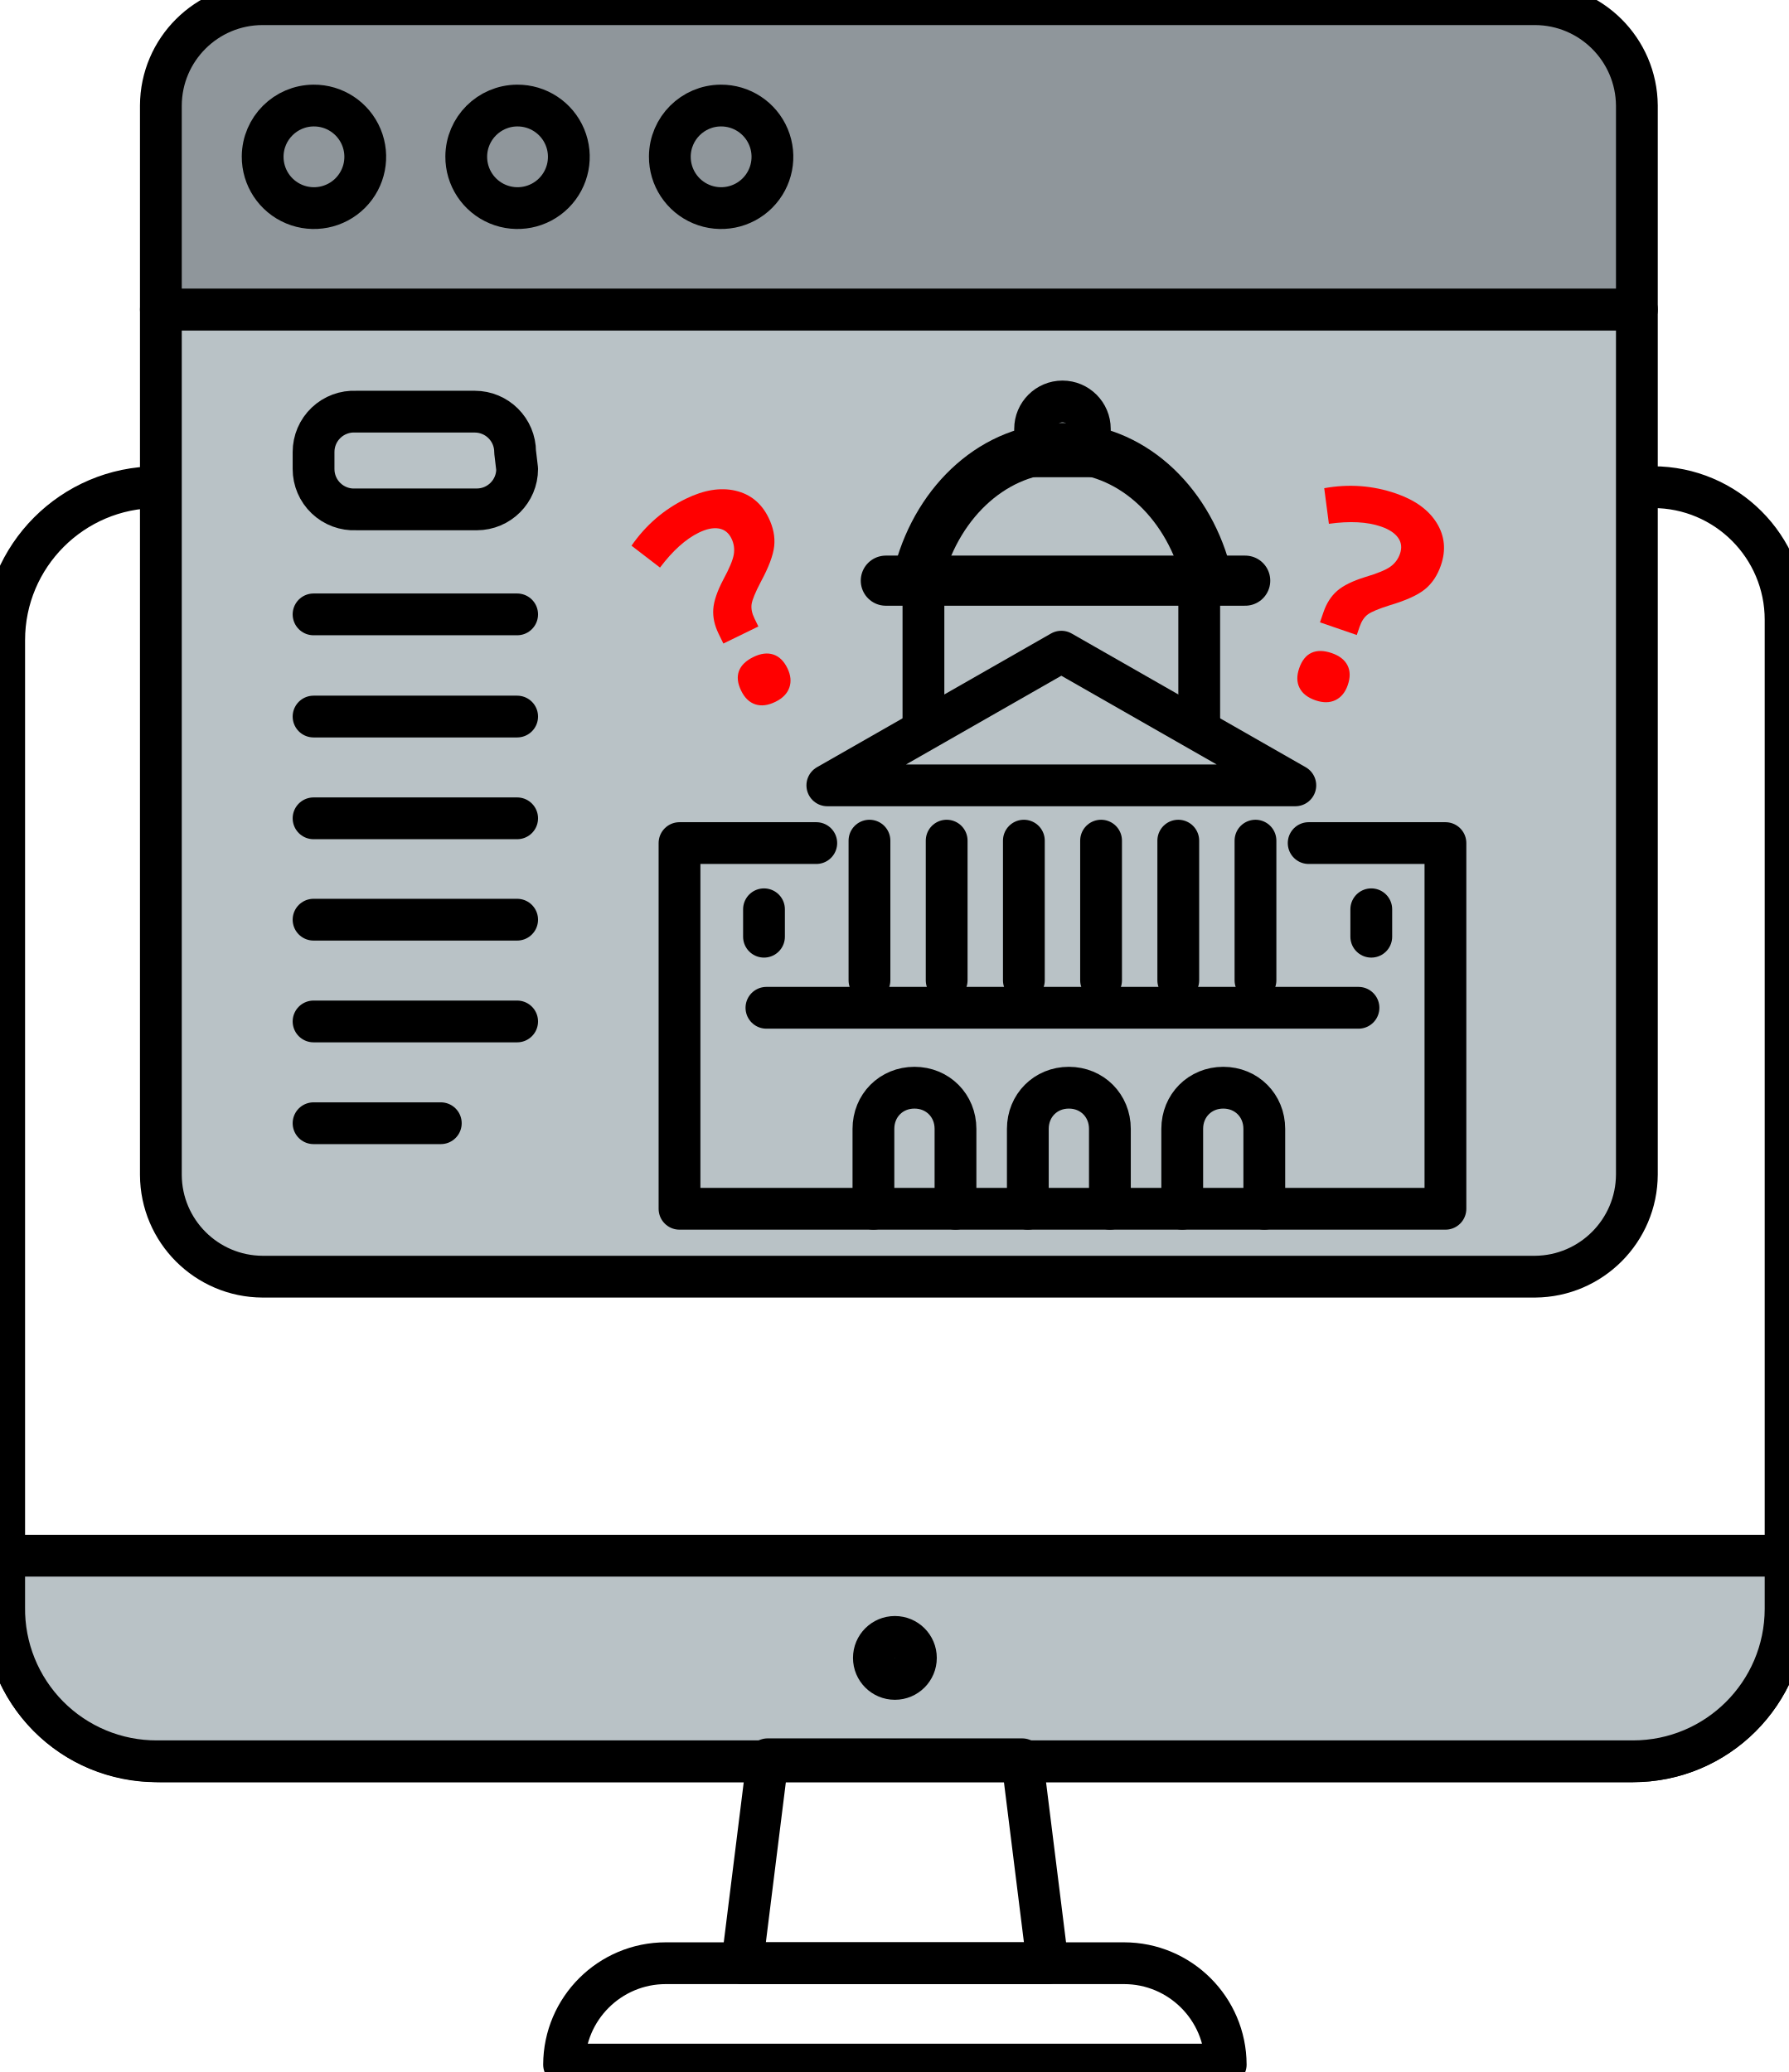
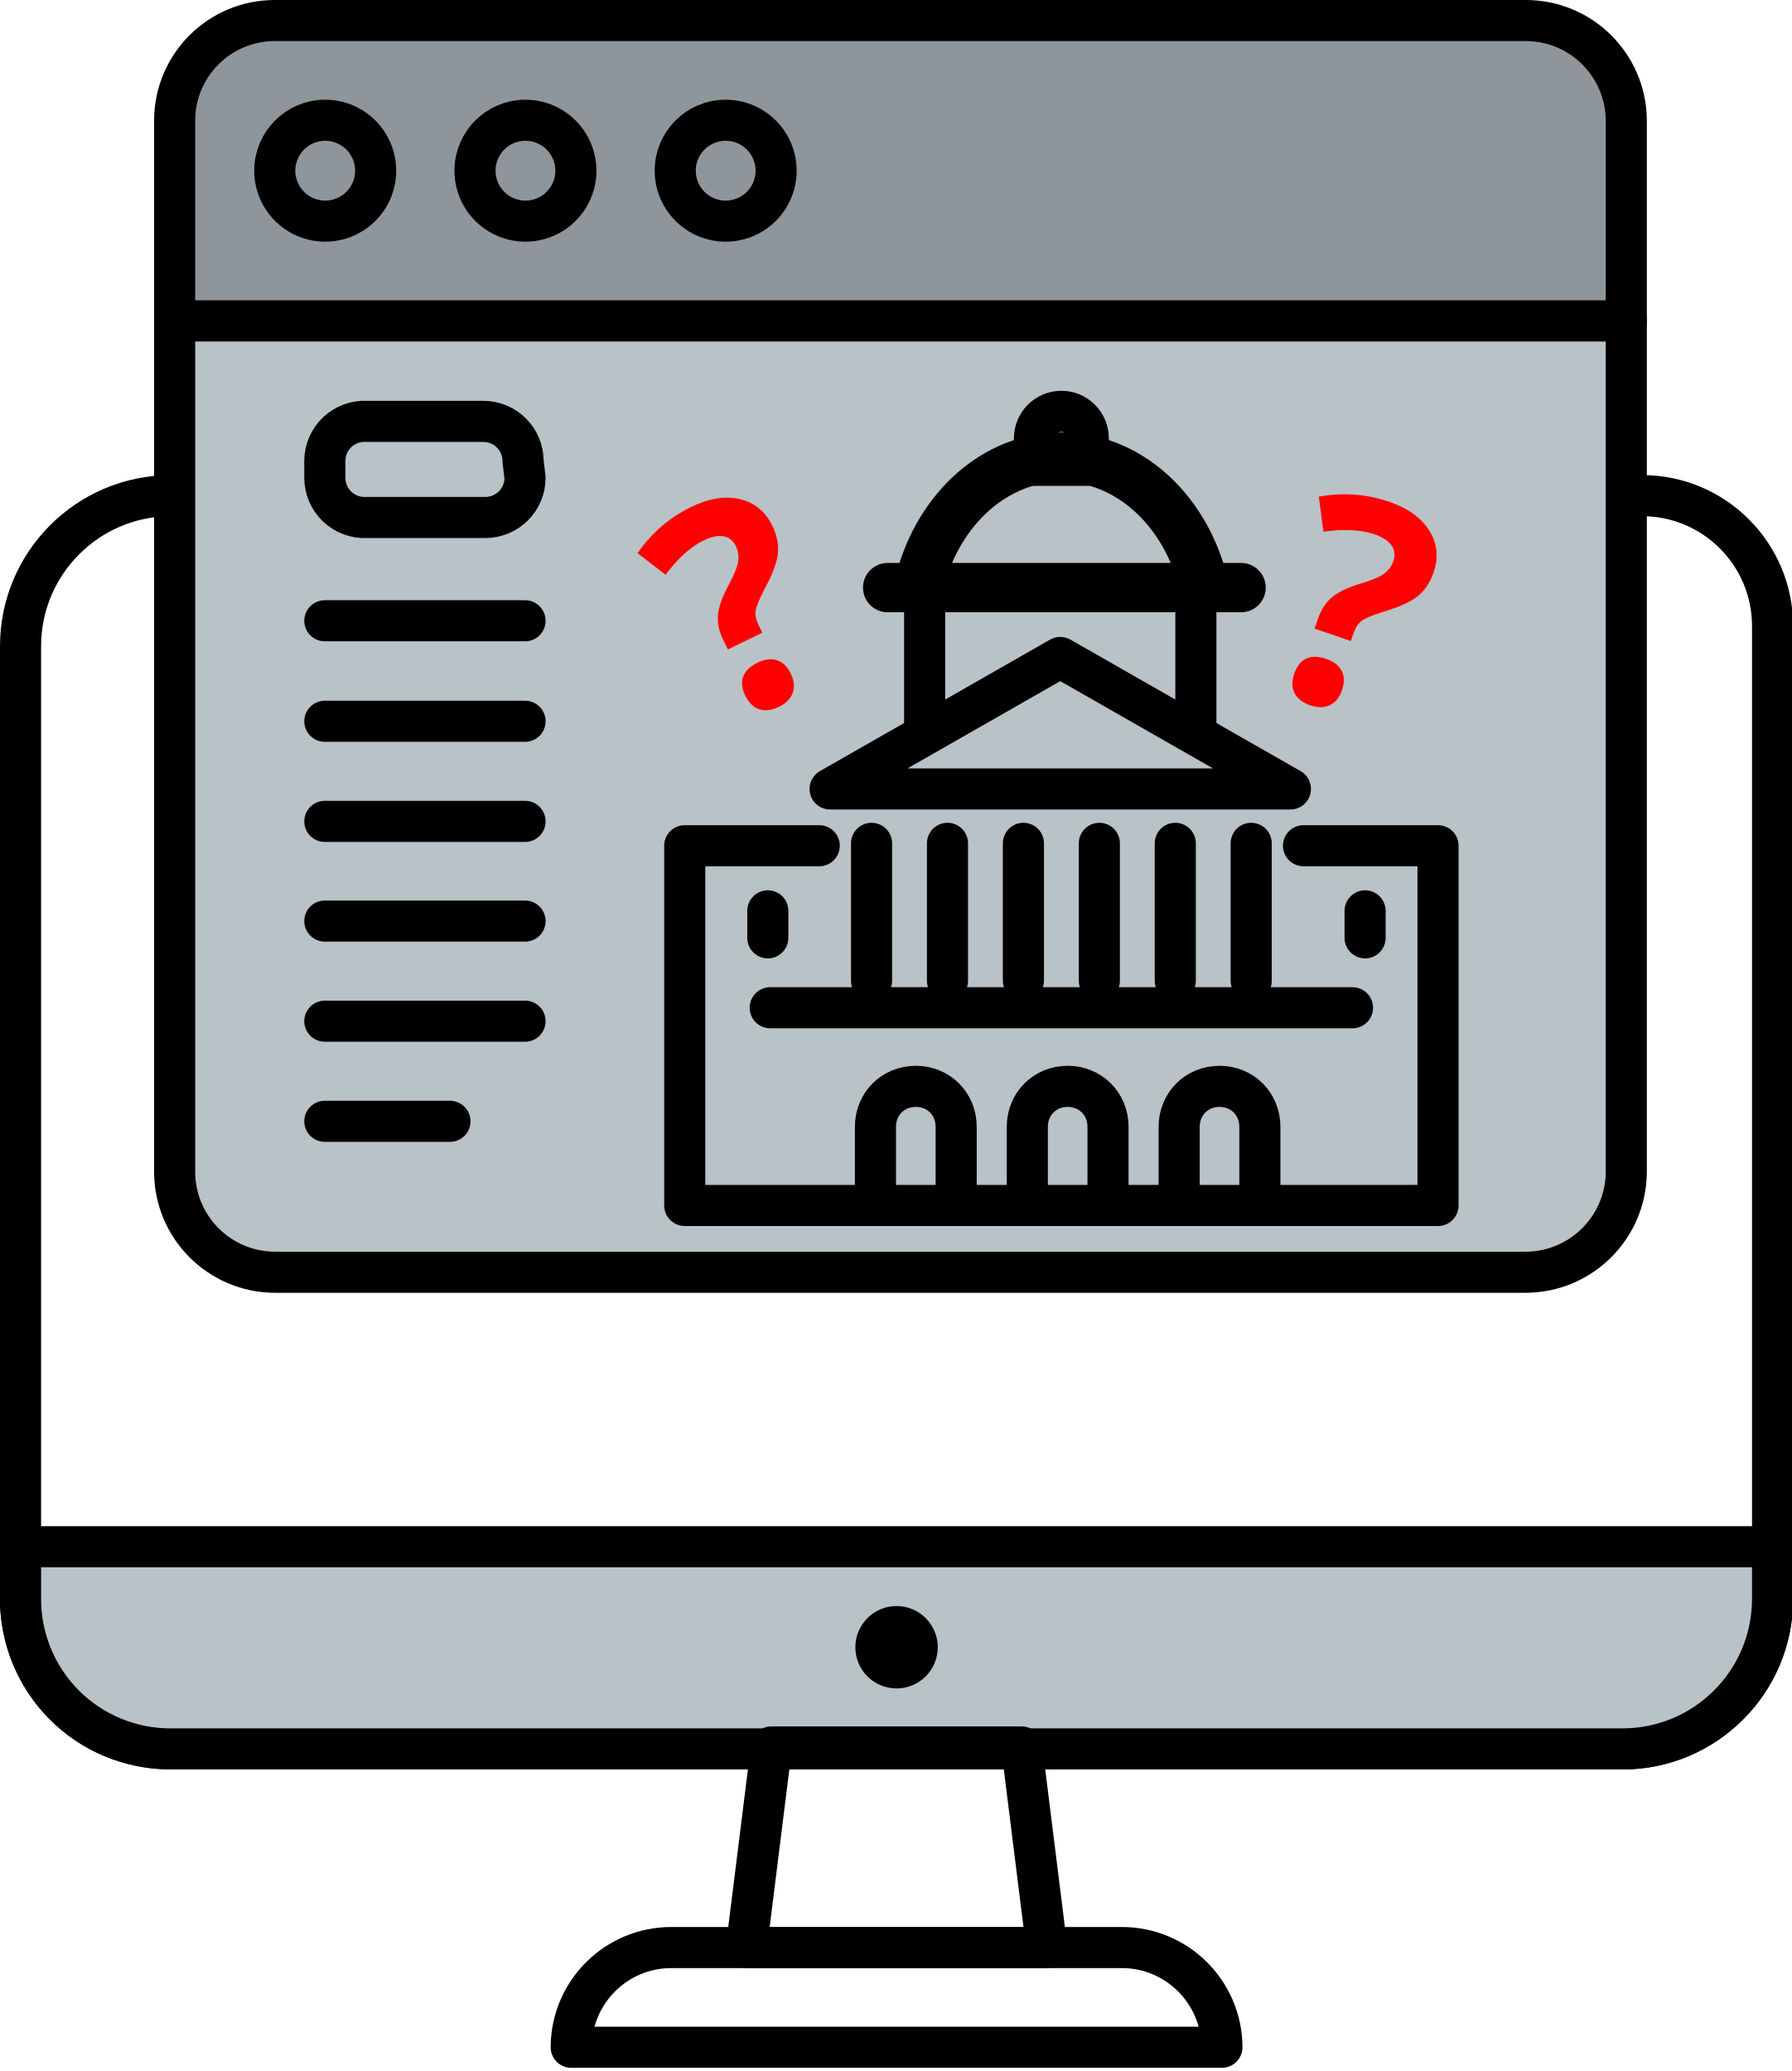
- <svg xmlns="http://www.w3.org/2000/svg" width="214px" height="248px" viewBox="0 0 214 248" version="1.1">
+ <svg xmlns="http://www.w3.org/2000/svg" width="218px" height="252px" viewBox="0 0 218 252" version="1.1">
  <g id="Modul-1" stroke="none" stroke-width="1" fill="none" fill-rule="evenodd">
-     <g id="Modul-Icon">
+     <g id="Modul-Icon" transform="translate(2, 2)">
      <path d="M213.666,192.54 C213.666,202.631 205.486,210.811 195.394,210.811 L19.184,210.811 C15.601,210.811 12.037,209.908 9.011,207.988 C3.554,204.523 0.42,198.557 0.5,192.298 L0.5,76.63 C0.5,66.531 8.675,58.337 18.773,58.31 L36.562,58.31 L197.792,58.31 C206.56,58.31 213.666,65.417 213.666,74.184 L213.666,192.298 L213.666,186.208 L213.666,165.423" id="Stroke-1" stroke="#000000" stroke-width="5" stroke-linecap="round" stroke-linejoin="round" />
      <path d="M195.395,210.81 C205.466,210.81 213.639,202.66 213.666,192.587 L213.666,186.207 L0.499,186.207 L0.499,192.346 C0.438,197.229 2.336,201.934 5.771,205.405 C9.207,208.876 13.891,210.824 18.774,210.81 L195.395,210.81 Z" id="Stroke-3" stroke="#000000" stroke-width="5" fill="#B9C2C6" stroke-linecap="round" stroke-linejoin="round" />
      <polygon id="Stroke-5" stroke="#000000" stroke-width="5" stroke-linecap="round" stroke-linejoin="round" points="125.356 234.978 88.813 234.978 91.859 210.569 122.31 210.569" />
      <path d="M146.671,247.111 L67.497,247.111 C67.524,240.403 72.969,234.978 79.678,234.978 L134.49,234.978 C141.199,234.978 146.645,240.403 146.671,247.111 Z" id="Stroke-7" stroke="#000000" stroke-width="5" stroke-linecap="round" stroke-linejoin="round" />
      <path d="M195.87,140.578 C195.845,147.302 190.414,152.754 183.689,152.807 L31.431,152.807 C24.715,152.78 19.276,147.342 19.25,140.626 L19.25,37.042 L195.87,37.042 L195.87,140.578 Z" id="Fill-9" fill="#B9C2C6" />
      <g id="BH" transform="translate(81, 48)" stroke="#000000" stroke-linecap="round" stroke-linejoin="round">
        <line x1="62.5" y1="39" x2="62.5" y2="21" id="Stroke-1" stroke-width="5" />
        <line x1="29.5" y1="39" x2="29.5" y2="21" id="Stroke-2" stroke-width="5" />
        <polygon id="Stroke-3" stroke-width="5" points="46 30 18 46 74 46" />
        <line x1="25" y1="21.5" x2="68" y2="21.5" id="Stroke-4" stroke-width="6" />
        <g id="Group-35">
          <path d="M49.411,6.62 L42.861,6.62 L42.861,3.333 C42.861,1.525 44.335,0.051 46.136,0.051 C47.937,0.051 49.411,1.525 49.411,3.333 L49.411,6.62 Z" id="Stroke-5" stroke-width="5" />
          <polyline id="Stroke-7" stroke-width="5" points="16.676 52.909 0.311 52.909 0.311 96.681 91.962 96.681 91.962 52.909 75.597 52.909" />
          <path d="M33.335,96.681 L33.335,87.116 C33.335,84.325 31.205,82.188 28.425,82.188 C25.639,82.188 23.515,84.325 23.515,87.116 L23.515,96.681" id="Stroke-9" stroke-width="5" />
          <path d="M51.811,96.681 L51.811,87.116 C51.811,84.325 49.682,82.188 46.901,82.188 C44.12,82.188 41.991,84.325 41.991,87.116 L41.991,96.681" id="Stroke-11" stroke-width="5" />
          <path d="M70.287,96.681 L70.287,87.116 C70.287,84.325 68.158,82.188 65.377,82.188 C62.596,82.188 60.467,84.325 60.467,87.116 L60.467,96.681" id="Stroke-13" stroke-width="5" />
          <line x1="10.42" y1="60.833" x2="10.42" y2="64.116" id="Stroke-15" stroke-width="5" />
          <line x1="83.089" y1="60.833" x2="83.089" y2="64.116" id="Stroke-17" stroke-width="5" />
          <line x1="10.711" y1="72.623" x2="81.558" y2="72.623" id="Stroke-19" stroke-width="5" />
          <line x1="23.041" y1="52.617" x2="23.041" y2="69.336" id="Stroke-21" stroke-width="5" />
          <line x1="32.279" y1="52.617" x2="32.279" y2="69.336" id="Stroke-23" stroke-width="5" />
          <line x1="41.517" y1="52.617" x2="41.517" y2="69.336" id="Stroke-25" stroke-width="5" />
          <line x1="69.232" y1="52.617" x2="69.232" y2="69.336" id="Stroke-27" stroke-width="5" />
          <line x1="59.994" y1="52.617" x2="59.994" y2="69.336" id="Stroke-29" stroke-width="5" />
          <line x1="50.756" y1="52.617" x2="50.756" y2="69.336" id="Stroke-31" stroke-width="5" />
          <path d="M29.002,20.404 C31.339,11.826 38.129,5.623 46.134,5.623 C54.148,5.623 60.938,11.826 63.271,20.404" id="Stroke-33" stroke-width="6" />
        </g>
      </g>
      <path d="M195.87,140.578 C195.845,147.302 190.414,152.754 183.689,152.807 L31.431,152.807 C24.715,152.78 19.276,147.342 19.25,140.626 L19.25,37.042 L195.87,37.042 L195.87,140.578 Z" id="Stroke-11" stroke="#000000" stroke-width="5" stroke-linecap="round" stroke-linejoin="round" />
      <path d="M195.87,37.042 L19.25,37.042 L19.25,12.632 C19.276,5.924 24.723,0.5 31.431,0.5 L183.689,0.5 C190.388,0.526 195.817,5.935 195.87,12.632 L195.87,36.8 L195.87,37.042 Z" id="Fill-13" fill="#8F969B" />
      <path d="M195.87,37.042 L19.25,37.042 L19.25,12.632 C19.276,5.924 24.723,0.5 31.431,0.5 L183.689,0.5 C190.388,0.526 195.817,5.935 195.87,12.632 L195.87,36.8 L195.87,37.042 Z" id="Stroke-15" stroke="#000000" stroke-width="5" stroke-linecap="round" stroke-linejoin="round" />
      <path d="M37.521,12.633 C40.012,12.613 42.268,14.101 43.231,16.399 C44.194,18.698 43.671,21.349 41.91,23.111 C40.148,24.873 37.496,25.395 35.198,24.433 C32.899,23.471 31.411,21.215 31.43,18.723 C31.457,15.37 34.168,12.659 37.521,12.633 Z" id="Stroke-17" stroke="#000000" stroke-width="5" stroke-linecap="round" stroke-linejoin="round" />
      <path d="M61.882,12.633 C64.373,12.613 66.63,14.101 67.592,16.399 C68.555,18.698 68.032,21.349 66.271,23.111 C64.509,24.873 61.857,25.395 59.559,24.433 C57.26,23.471 55.772,21.215 55.791,18.723 C55.818,15.37 58.529,12.659 61.882,12.633 Z" id="Stroke-19" stroke="#000000" stroke-width="5" stroke-linecap="round" stroke-linejoin="round" />
      <path d="M86.244,12.633 C88.735,12.613 90.992,14.101 91.954,16.399 C92.917,18.698 92.394,21.349 90.633,23.111 C88.871,24.873 86.219,25.395 83.921,24.433 C81.623,23.471 80.134,21.215 80.153,18.723 C80.18,15.37 82.891,12.659 86.244,12.633 Z" id="Stroke-21" stroke="#000000" stroke-width="5" stroke-linecap="round" stroke-linejoin="round" />
      <path d="M61.882,56.135 C61.882,58.804 59.718,60.968 57.048,60.968 L42.596,60.968 C41.273,61.035 39.98,60.555 39.021,59.641 C38.061,58.727 37.519,57.46 37.521,56.135 L37.521,54.105 C37.519,52.78 38.061,51.512 39.021,50.598 C39.98,49.685 41.273,49.205 42.596,49.271 L56.807,49.271 C59.476,49.271 61.64,51.435 61.64,54.105 L61.882,56.135 Z" id="Stroke-35" stroke="#000000" stroke-width="5" stroke-linecap="round" stroke-linejoin="round" />
      <line x1="37.521" y1="73.536" x2="61.882" y2="73.536" id="Stroke-39" stroke="#000000" stroke-width="5" stroke-linecap="round" stroke-linejoin="round" />
      <line x1="37.521" y1="85.765" x2="61.882" y2="85.765" id="Stroke-41" stroke="#000000" stroke-width="5" stroke-linecap="round" stroke-linejoin="round" />
      <line x1="37.521" y1="97.945" x2="61.882" y2="97.945" id="Stroke-43" stroke="#000000" stroke-width="5" stroke-linecap="round" stroke-linejoin="round" />
      <line x1="37.521" y1="110.078" x2="61.882" y2="110.078" id="Stroke-45" stroke="#000000" stroke-width="5" stroke-linecap="round" stroke-linejoin="round" />
      <line x1="37.521" y1="122.258" x2="61.882" y2="122.258" id="Stroke-47" stroke="#000000" stroke-width="5" stroke-linecap="round" stroke-linejoin="round" />
      <line x1="37.521" y1="134.44" x2="52.747" y2="134.44" id="Stroke-49" stroke="#000000" stroke-width="5" stroke-linecap="round" stroke-linejoin="round" />
      <path d="M107.084,200.95 C108.472,200.95 109.598,199.825 109.598,198.436 C109.598,197.049 108.472,195.923 107.084,195.923 C105.695,195.923 104.57,197.049 104.57,198.436 C104.57,199.825 105.695,200.95 107.084,200.95 Z" id="Stroke-51" stroke="#000000" stroke-width="5" stroke-linecap="round" stroke-linejoin="round" />
    </g>
-     <path d="M163.815,75.814 L163.815,74.759 C163.815,74.056 163.965,73.487 164.263,73.054 C164.562,72.62 165.274,71.987 166.399,71.155 C168.04,69.983 169.153,68.929 169.739,67.991 C170.325,67.054 170.618,65.941 170.618,64.651 C170.618,62.718 169.906,61.171 168.482,60.011 C167.058,58.851 165.139,58.271 162.725,58.271 C159.796,58.271 157.024,59.003 154.411,60.468 L154.411,60.468 L156.327,64.317 C158.577,63.169 160.581,62.595 162.339,62.595 C163.346,62.595 164.132,62.794 164.694,63.192 C165.257,63.591 165.538,64.171 165.538,64.933 C165.538,65.612 165.342,66.228 164.949,66.778 C164.556,67.329 163.745,68.044 162.514,68.923 C161.237,69.86 160.358,70.745 159.878,71.577 C159.397,72.409 159.157,73.388 159.157,74.513 L159.157,74.513 L159.157,75.814 L163.815,75.814 Z M161.688,84.814 C162.649,84.814 163.399,84.547 163.938,84.014 C164.477,83.481 164.747,82.751 164.747,81.825 C164.747,80.864 164.48,80.126 163.947,79.61 C163.414,79.095 162.661,78.837 161.688,78.837 C160.68,78.837 159.913,79.089 159.386,79.593 C158.858,80.097 158.595,80.841 158.595,81.825 C158.595,82.775 158.864,83.51 159.403,84.031 C159.942,84.553 160.704,84.814 161.688,84.814 Z" id="?" fill="#FF0000" fill-rule="nonzero" transform="translate(162.5144, 71.54209) rotate(19) translate(-162.5144, -71.54209) " />
-     <path d="M89.006,75.986 L89.006,74.932 C89.006,74.228 89.156,73.66 89.454,73.226 C89.753,72.793 90.465,72.16 91.59,71.328 C93.231,70.156 94.344,69.101 94.93,68.164 C95.516,67.226 95.809,66.113 95.809,64.824 C95.809,62.891 95.097,61.344 93.673,60.184 C92.249,59.023 90.33,58.443 87.916,58.443 C84.987,58.443 82.215,59.176 79.602,60.641 L79.602,60.641 L81.518,64.49 C83.768,63.342 85.772,62.768 87.53,62.768 C88.537,62.768 89.323,62.967 89.885,63.365 C90.448,63.764 90.729,64.344 90.729,65.105 C90.729,65.785 90.533,66.4 90.14,66.951 C89.747,67.502 88.936,68.217 87.705,69.096 C86.428,70.033 85.549,70.918 85.069,71.75 C84.588,72.582 84.348,73.56 84.348,74.685 L84.348,74.685 L84.348,75.986 L89.006,75.986 Z M86.879,84.986 C87.84,84.986 88.59,84.72 89.129,84.186 C89.668,83.653 89.938,82.924 89.938,81.998 C89.938,81.037 89.671,80.299 89.138,79.783 C88.605,79.268 87.852,79.01 86.879,79.01 C85.871,79.01 85.104,79.262 84.576,79.766 C84.049,80.269 83.785,81.014 83.785,81.998 C83.785,82.947 84.055,83.683 84.594,84.204 C85.133,84.726 85.895,84.986 86.879,84.986 Z" id="?" fill="#FF0000" fill-rule="nonzero" transform="translate(87.7054, 71.71477) rotate(-26) translate(-87.7054, -71.71477) " />
+     <path d="M165.815,77.814 L165.815,76.759 C165.815,76.056 165.965,75.487 166.263,75.054 C166.562,74.62 167.274,73.987 168.399,73.155 C170.04,71.983 171.153,70.929 171.739,69.991 C172.325,69.054 172.618,67.941 172.618,66.651 C172.618,64.718 171.906,63.171 170.482,62.011 C169.058,60.851 167.139,60.271 164.725,60.271 C161.796,60.271 159.024,61.003 156.411,62.468 L156.411,62.468 L158.327,66.317 C160.577,65.169 162.581,64.595 164.339,64.595 C165.346,64.595 166.132,64.794 166.694,65.192 C167.257,65.591 167.538,66.171 167.538,66.933 C167.538,67.612 167.342,68.228 166.949,68.778 C166.556,69.329 165.745,70.044 164.514,70.923 C163.237,71.86 162.358,72.745 161.878,73.577 C161.397,74.409 161.157,75.388 161.157,76.513 L161.157,76.513 L161.157,77.814 L165.815,77.814 Z M163.688,86.814 C164.649,86.814 165.399,86.547 165.938,86.014 C166.477,85.481 166.747,84.751 166.747,83.825 C166.747,82.864 166.48,82.126 165.947,81.61 C165.414,81.095 164.661,80.837 163.688,80.837 C162.68,80.837 161.913,81.089 161.386,81.593 C160.858,82.097 160.595,82.841 160.595,83.825 C160.595,84.775 160.864,85.51 161.403,86.031 C161.942,86.553 162.704,86.814 163.688,86.814 Z" id="?" fill="#FF0000" fill-rule="nonzero" transform="translate(164.5144, 73.54209) rotate(19) translate(-164.5144, -73.54209) " />
+     <path d="M91.006,77.986 L91.006,76.932 C91.006,76.228 91.156,75.66 91.454,75.226 C91.753,74.793 92.465,74.16 93.59,73.328 C95.231,72.156 96.344,71.101 96.93,70.164 C97.516,69.226 97.809,68.113 97.809,66.824 C97.809,64.891 97.097,63.344 95.673,62.184 C94.249,61.023 92.33,60.443 89.916,60.443 C86.987,60.443 84.215,61.176 81.602,62.641 L81.602,62.641 L83.518,66.49 C85.768,65.342 87.772,64.768 89.53,64.768 C90.537,64.768 91.323,64.967 91.885,65.365 C92.448,65.764 92.729,66.344 92.729,67.105 C92.729,67.785 92.533,68.4 92.14,68.951 C91.747,69.502 90.936,70.217 89.705,71.096 C88.428,72.033 87.549,72.918 87.069,73.75 C86.588,74.582 86.348,75.56 86.348,76.685 L86.348,76.685 L86.348,77.986 L91.006,77.986 Z M88.879,86.986 C89.84,86.986 90.59,86.72 91.129,86.186 C91.668,85.653 91.938,84.924 91.938,83.998 C91.938,83.037 91.671,82.299 91.138,81.783 C90.605,81.268 89.852,81.01 88.879,81.01 C87.871,81.01 87.104,81.262 86.576,81.766 C86.049,82.269 85.785,83.014 85.785,83.998 C85.785,84.947 86.055,85.683 86.594,86.204 C87.133,86.726 87.895,86.986 88.879,86.986 Z" id="?" fill="#FF0000" fill-rule="nonzero" transform="translate(89.7054, 73.71477) rotate(-26) translate(-89.7054, -73.71477) " />
  </g>
</svg>
